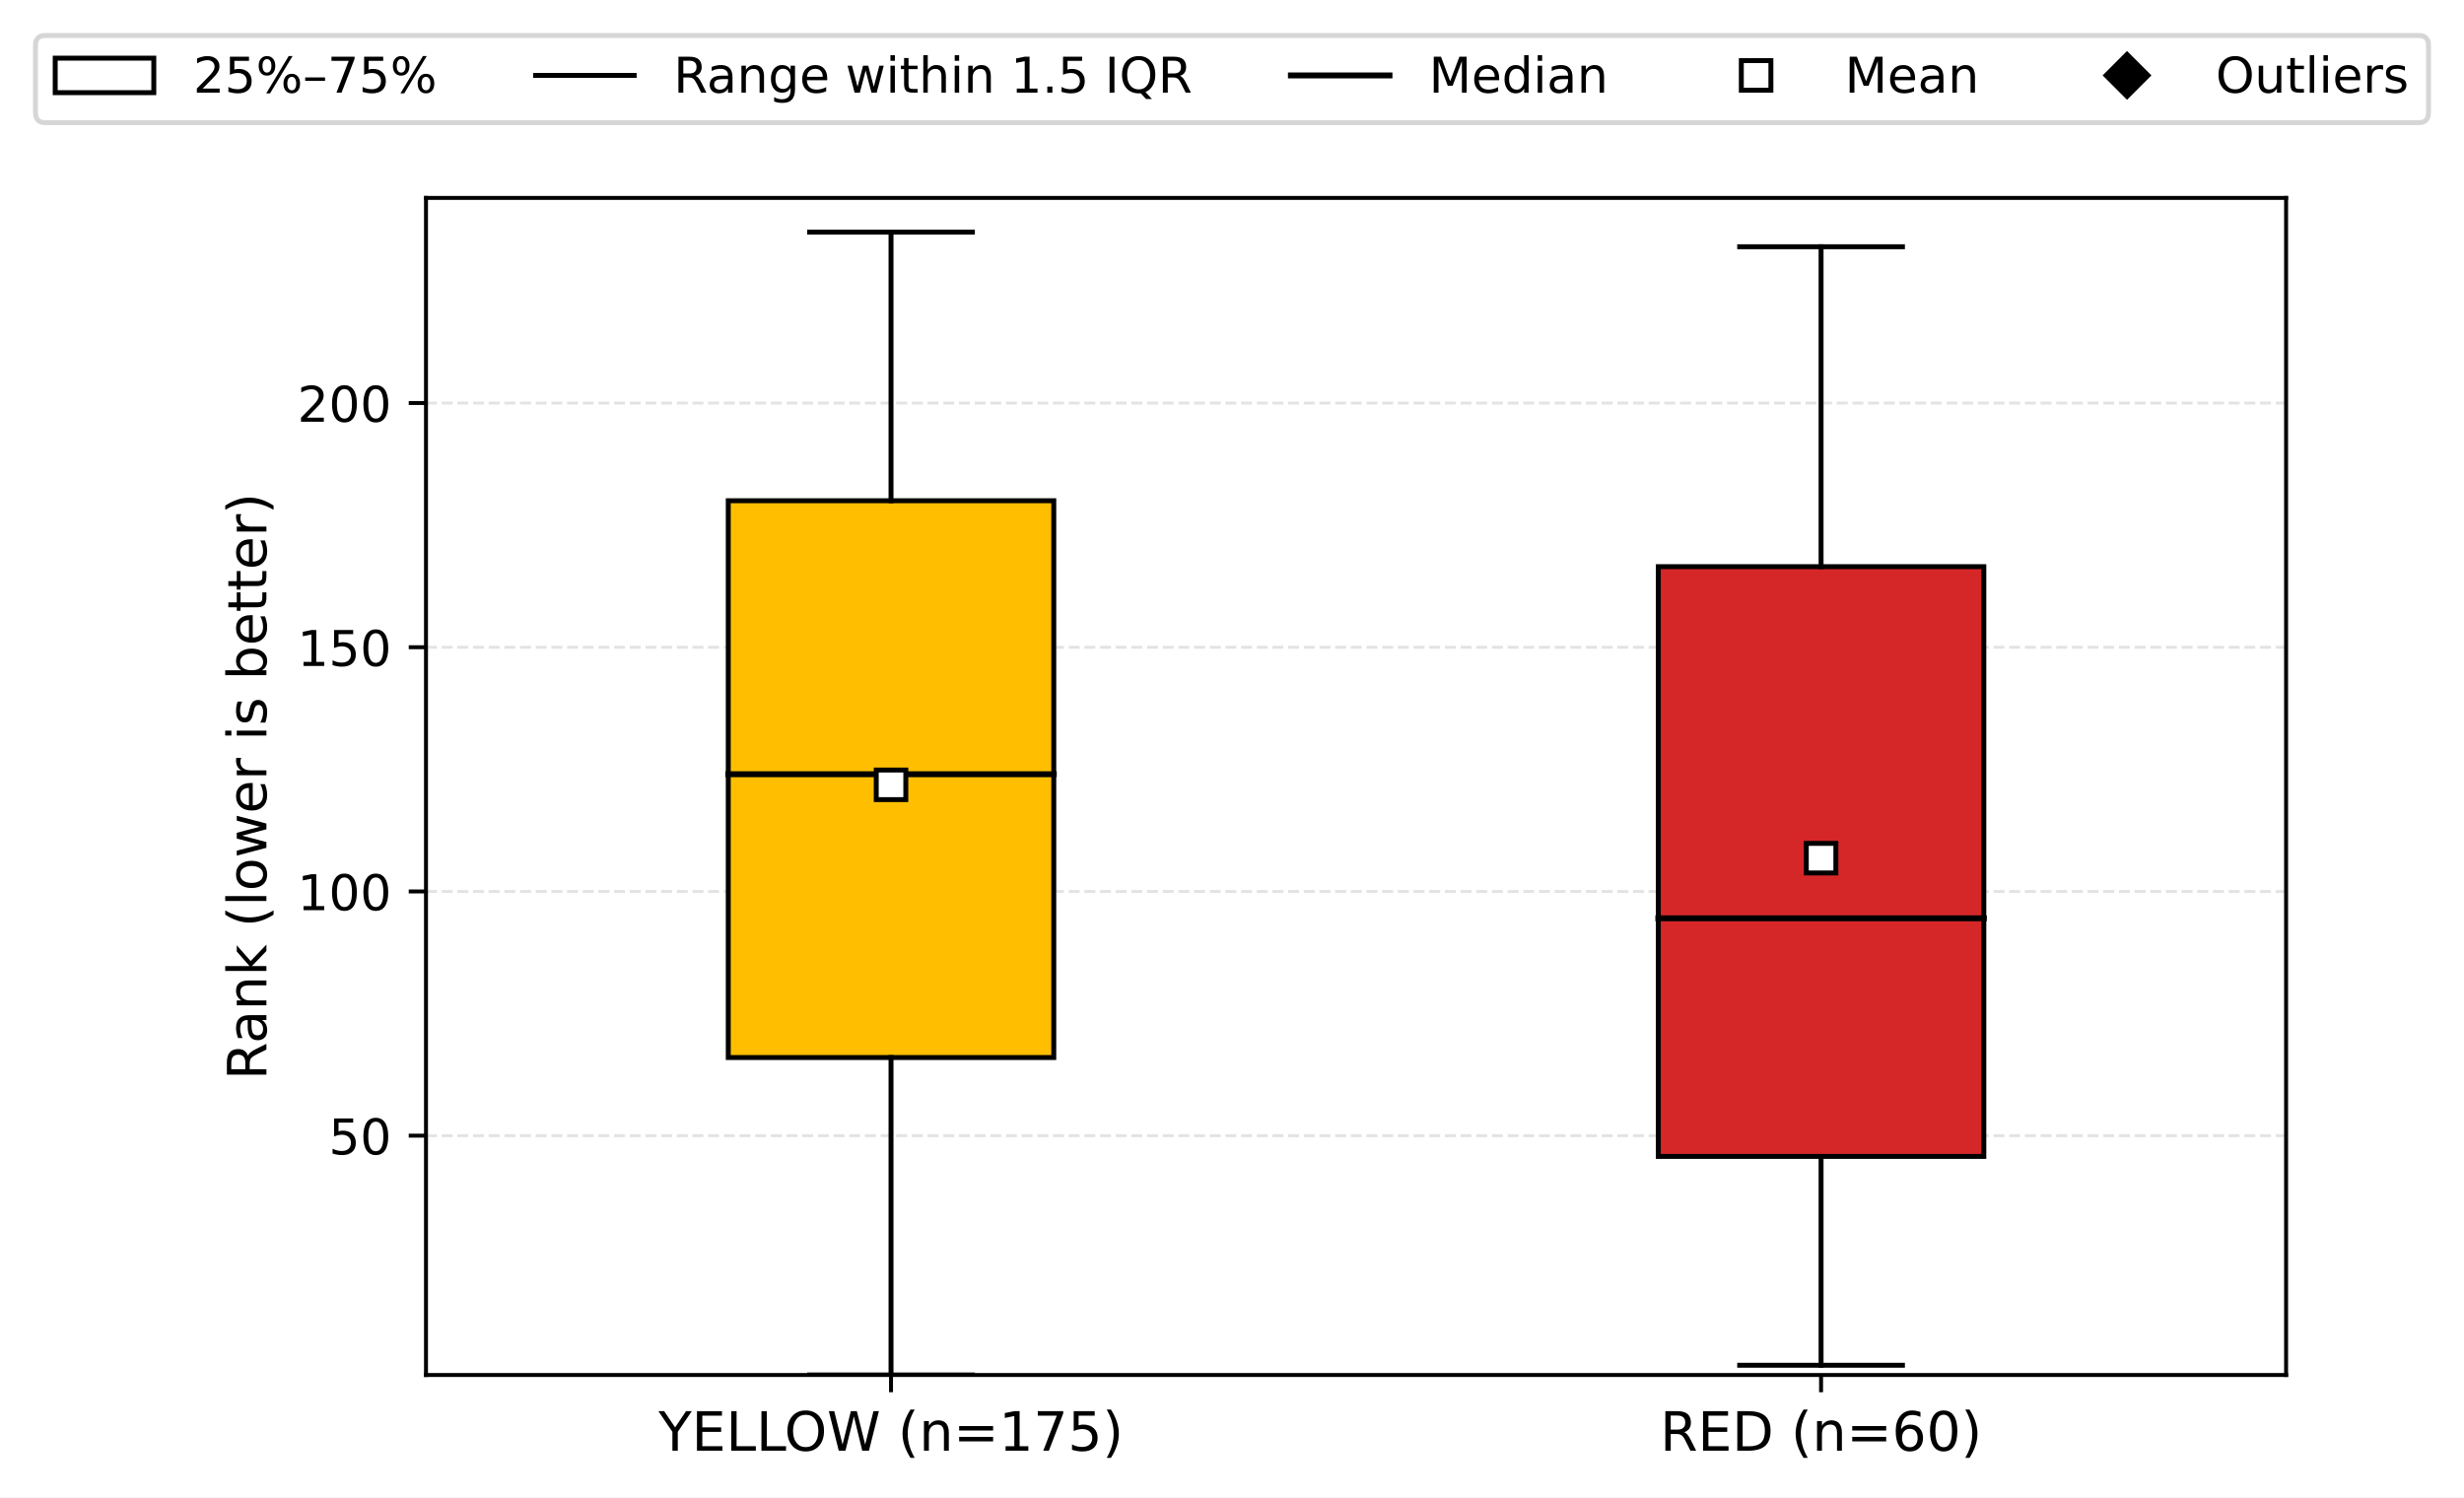
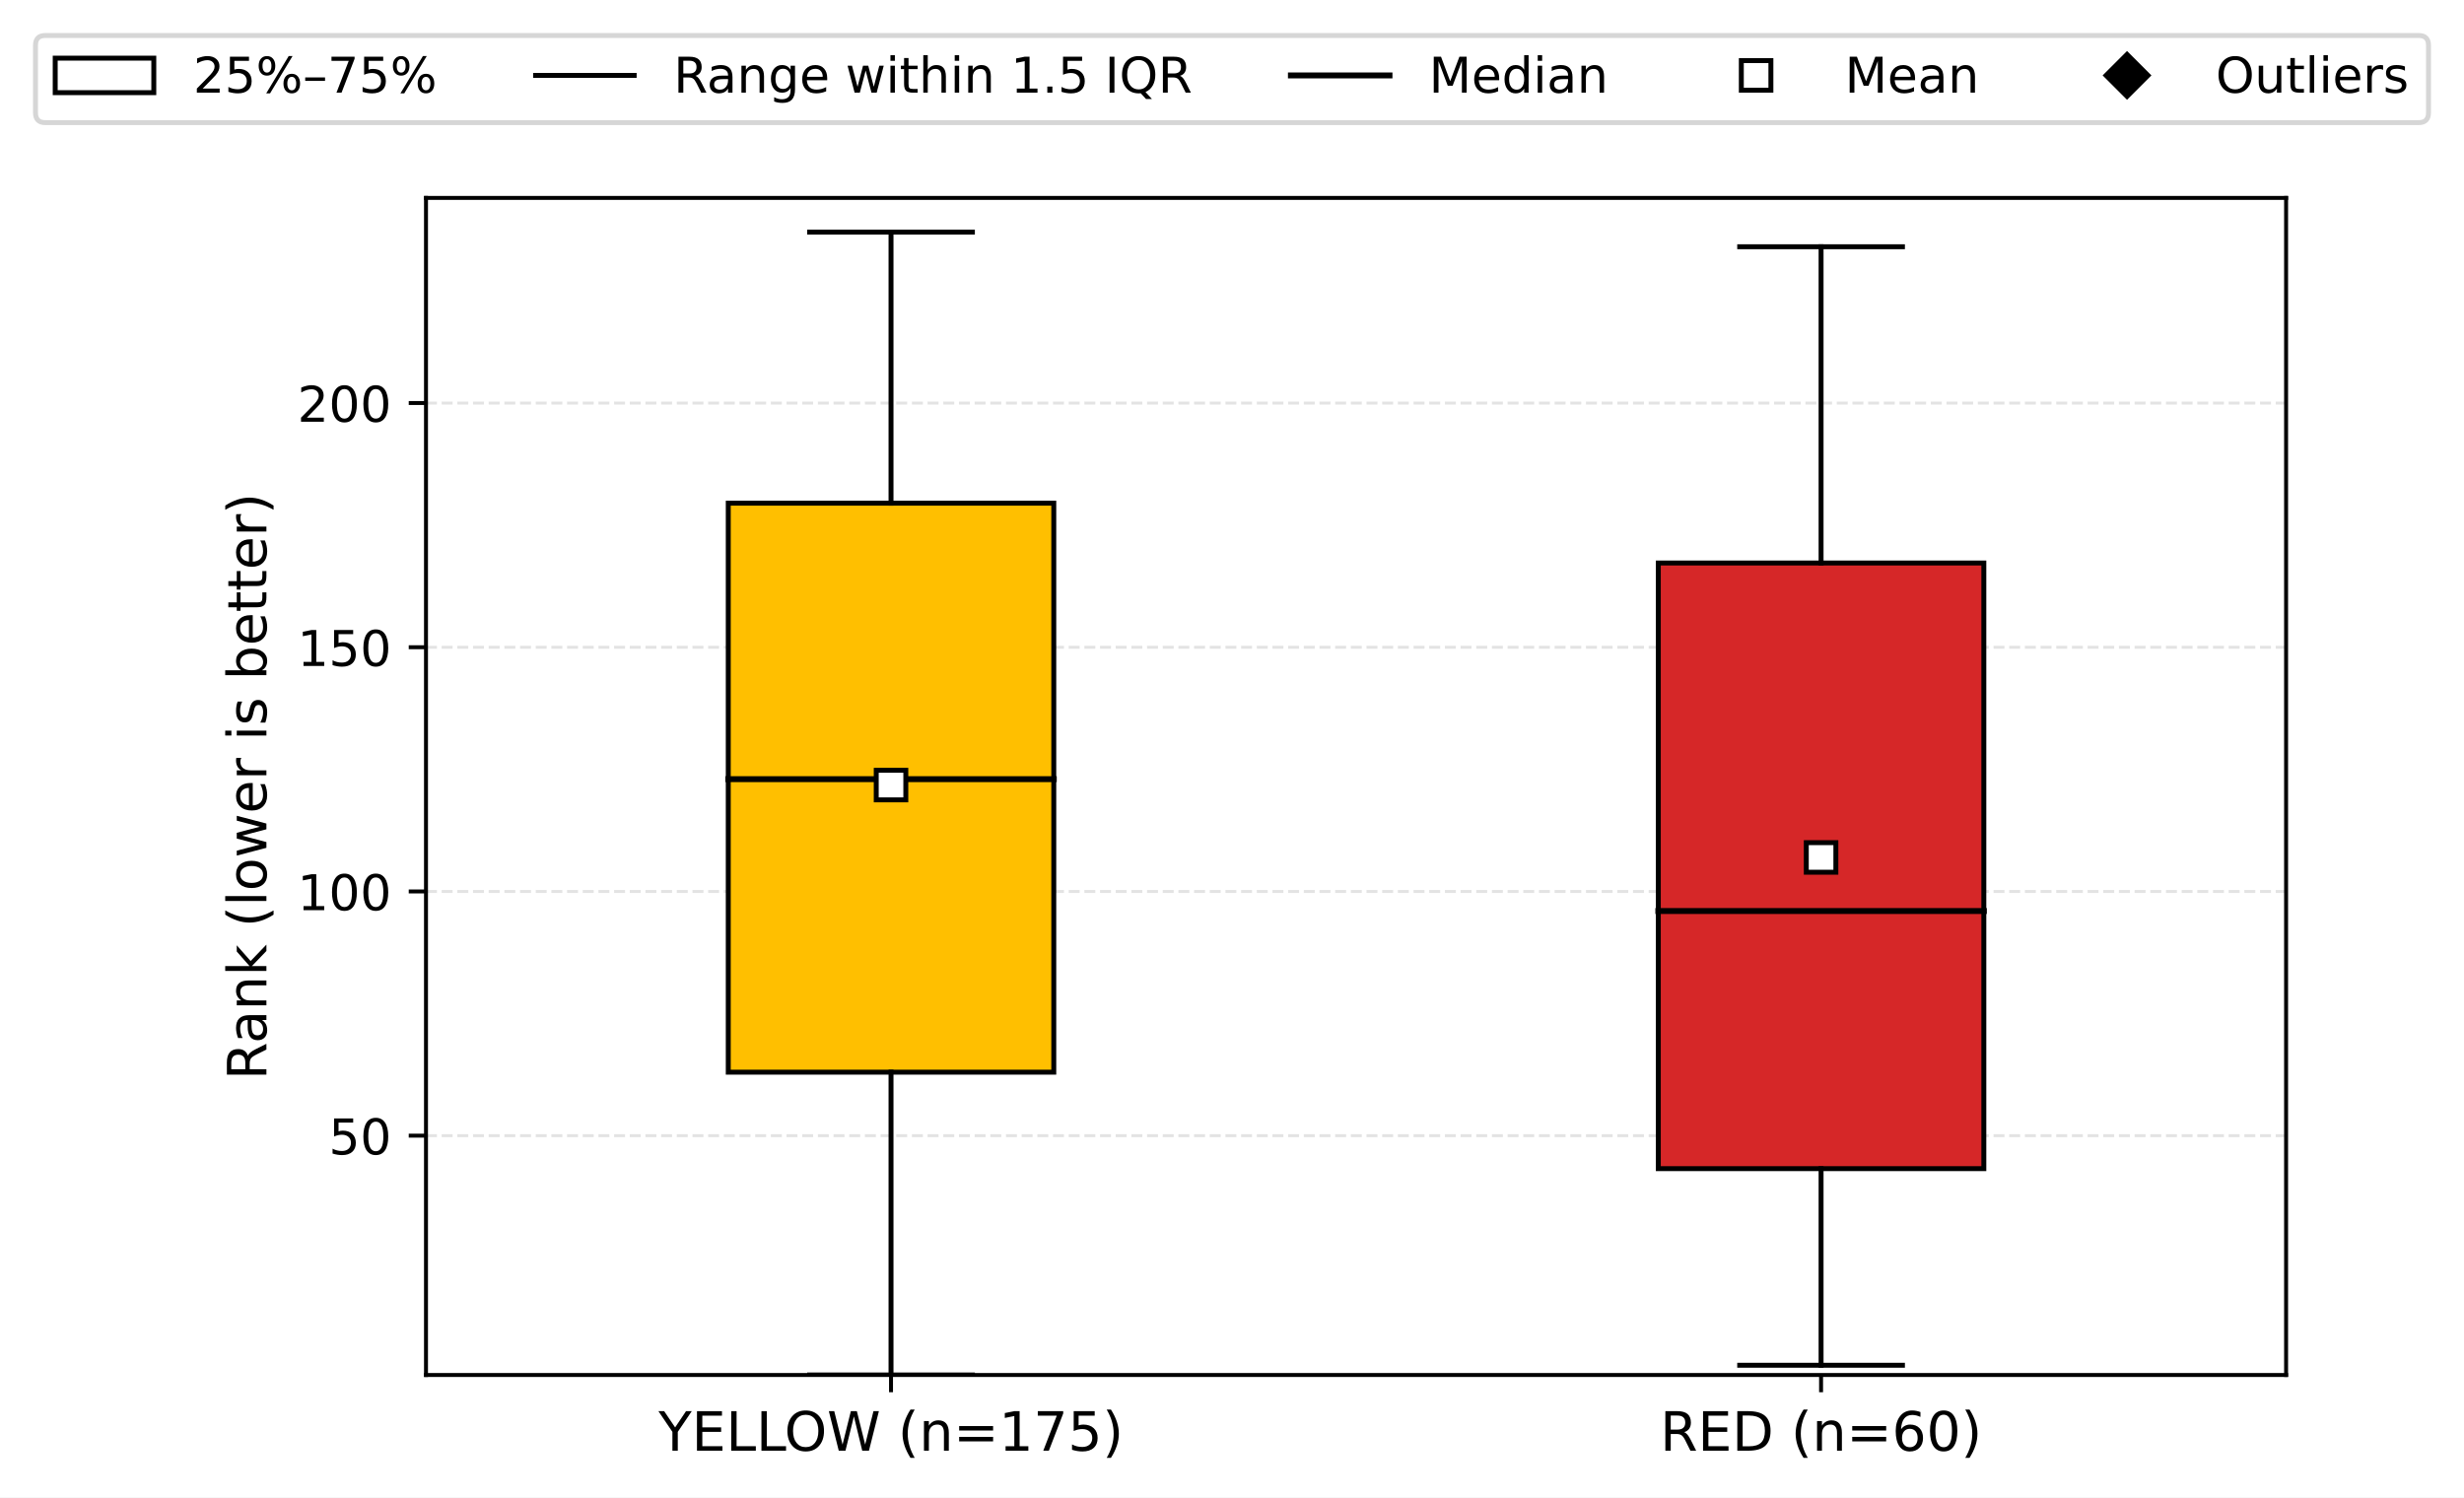
<svg xmlns="http://www.w3.org/2000/svg" xmlns:xlink="http://www.w3.org/1999/xlink" width="499.861pt" height="303.806pt" viewBox="0 0 499.861 303.806" version="1.1">
  <defs>
    <style type="text/css">*{stroke-linejoin: round; stroke-linecap: butt}</style>
  </defs>
  <g id="figure_1">
    <g id="patch_1">
      <path d="M -0 303.806  L 499.861 303.806  L 499.861 0  L -0 0  z " style="fill: #ffffff" />
    </g>
    <g id="axes_1">
      <g id="patch_2">
        <path d="M 86.42 278.96  L 463.77 278.96  L 463.77 40.152  L 86.42 40.152  z " style="fill: #ffffff" />
      </g>
      <g id="matplotlib.axis_1">
        <g id="xtick_1">
          <g id="line2d_1">
            <defs>
-               <path id="m452e6b4d7f" d="M 0 0  L 0 3.5  " style="stroke: #000000; stroke-width: 0.8" />
+               <path id="mafd6c88c99" d="M 0 0  L 0 3.5  " style="stroke: #000000; stroke-width: 0.8" />
            </defs>
            <g>
-               <use xlink:href="#m452e6b4d7f" x="180.758" y="278.96" style="stroke: #000000; stroke-width: 0.8" />
+               <use xlink:href="#mafd6c88c99" x="180.758" y="278.96" style="stroke: #000000; stroke-width: 0.8" />
            </g>
          </g>
          <g id="text_1">
            <g transform="translate(133.5938 294.3183) scale(0.11 -0.11)">
              <defs>
                <path id="DejaVuSans-59" d="M -13 4666  L 666 4666  L 1959 2747  L 3244 4666  L 3922 4666  L 2272 2222  L 2272 0  L 1638 0  L 1638 2222  L -13 4666  z " transform="scale(0.015625)" />
                <path id="DejaVuSans-45" d="M 628 4666  L 3578 4666  L 3578 4134  L 1259 4134  L 1259 2753  L 3481 2753  L 3481 2222  L 1259 2222  L 1259 531  L 3634 531  L 3634 0  L 628 0  L 628 4666  z " transform="scale(0.015625)" />
                <path id="DejaVuSans-4c" d="M 628 4666  L 1259 4666  L 1259 531  L 3531 531  L 3531 0  L 628 0  L 628 4666  z " transform="scale(0.015625)" />
                <path id="DejaVuSans-4f" d="M 2522 4238  Q 1834 4238 1429 3725  Q 1025 3213 1025 2328  Q 1025 1447 1429 934  Q 1834 422 2522 422  Q 3209 422 3611 934  Q 4013 1447 4013 2328  Q 4013 3213 3611 3725  Q 3209 4238 2522 4238  z M 2522 4750  Q 3503 4750 4090 4092  Q 4678 3434 4678 2328  Q 4678 1225 4090 567  Q 3503 -91 2522 -91  Q 1538 -91 948 565  Q 359 1222 359 2328  Q 359 3434 948 4092  Q 1538 4750 2522 4750  z " transform="scale(0.015625)" />
                <path id="DejaVuSans-57" d="M 213 4666  L 850 4666  L 1831 722  L 2809 4666  L 3519 4666  L 4500 722  L 5478 4666  L 6119 4666  L 4947 0  L 4153 0  L 3169 4050  L 2175 0  L 1381 0  L 213 4666  z " transform="scale(0.015625)" />
                <path id="DejaVuSans-20" transform="scale(0.015625)" />
                <path id="DejaVuSans-28" d="M 1984 4856  Q 1566 4138 1362 3434  Q 1159 2731 1159 2009  Q 1159 1288 1364 580  Q 1569 -128 1984 -844  L 1484 -844  Q 1016 -109 783 600  Q 550 1309 550 2009  Q 550 2706 781 3412  Q 1013 4119 1484 4856  L 1984 4856  z " transform="scale(0.015625)" />
                <path id="DejaVuSans-6e" d="M 3513 2113  L 3513 0  L 2938 0  L 2938 2094  Q 2938 2591 2744 2837  Q 2550 3084 2163 3084  Q 1697 3084 1428 2787  Q 1159 2491 1159 1978  L 1159 0  L 581 0  L 581 3500  L 1159 3500  L 1159 2956  Q 1366 3272 1645 3428  Q 1925 3584 2291 3584  Q 2894 3584 3203 3211  Q 3513 2838 3513 2113  z " transform="scale(0.015625)" />
                <path id="DejaVuSans-3d" d="M 678 2906  L 4684 2906  L 4684 2381  L 678 2381  L 678 2906  z M 678 1631  L 4684 1631  L 4684 1100  L 678 1100  L 678 1631  z " transform="scale(0.015625)" />
                <path id="DejaVuSans-31" d="M 794 531  L 1825 531  L 1825 4091  L 703 3866  L 703 4441  L 1819 4666  L 2450 4666  L 2450 531  L 3481 531  L 3481 0  L 794 0  L 794 531  z " transform="scale(0.015625)" />
                <path id="DejaVuSans-37" d="M 525 4666  L 3525 4666  L 3525 4397  L 1831 0  L 1172 0  L 2766 4134  L 525 4134  L 525 4666  z " transform="scale(0.015625)" />
                <path id="DejaVuSans-35" d="M 691 4666  L 3169 4666  L 3169 4134  L 1269 4134  L 1269 2991  Q 1406 3038 1543 3061  Q 1681 3084 1819 3084  Q 2600 3084 3056 2656  Q 3513 2228 3513 1497  Q 3513 744 3044 326  Q 2575 -91 1722 -91  Q 1428 -91 1123 -41  Q 819 9 494 109  L 494 744  Q 775 591 1075 516  Q 1375 441 1709 441  Q 2250 441 2565 725  Q 2881 1009 2881 1497  Q 2881 1984 2565 2268  Q 2250 2553 1709 2553  Q 1456 2553 1204 2497  Q 953 2441 691 2322  L 691 4666  z " transform="scale(0.015625)" />
                <path id="DejaVuSans-29" d="M 513 4856  L 1013 4856  Q 1481 4119 1714 3412  Q 1947 2706 1947 2009  Q 1947 1309 1714 600  Q 1481 -109 1013 -844  L 513 -844  Q 928 -128 1133 580  Q 1338 1288 1338 2009  Q 1338 2731 1133 3434  Q 928 4138 513 4856  z " transform="scale(0.015625)" />
              </defs>
              <use xlink:href="#DejaVuSans-59" />
              <use xlink:href="#DejaVuSans-45" x="61.084" />
              <use xlink:href="#DejaVuSans-4c" x="124.268" />
              <use xlink:href="#DejaVuSans-4c" x="179.98" />
              <use xlink:href="#DejaVuSans-4f" x="232.068" />
              <use xlink:href="#DejaVuSans-57" x="310.779" />
              <use xlink:href="#DejaVuSans-20" x="409.656" />
              <use xlink:href="#DejaVuSans-28" x="441.443" />
              <use xlink:href="#DejaVuSans-6e" x="480.457" />
              <use xlink:href="#DejaVuSans-3d" x="543.836" />
              <use xlink:href="#DejaVuSans-31" x="627.625" />
              <use xlink:href="#DejaVuSans-37" x="691.248" />
              <use xlink:href="#DejaVuSans-35" x="754.871" />
              <use xlink:href="#DejaVuSans-29" x="818.494" />
            </g>
          </g>
        </g>
        <g id="xtick_2">
          <g id="line2d_2">
            <g>
-               <use xlink:href="#m452e6b4d7f" x="369.433" y="278.96" style="stroke: #000000; stroke-width: 0.8" />
+               <use xlink:href="#mafd6c88c99" x="369.433" y="278.96" style="stroke: #000000; stroke-width: 0.8" />
            </g>
          </g>
          <g id="text_2">
            <g transform="translate(336.7681 294.3183) scale(0.11 -0.11)">
              <defs>
                <path id="DejaVuSans-52" d="M 2841 2188  Q 3044 2119 3236 1894  Q 3428 1669 3622 1275  L 4263 0  L 3584 0  L 2988 1197  Q 2756 1666 2539 1819  Q 2322 1972 1947 1972  L 1259 1972  L 1259 0  L 628 0  L 628 4666  L 2053 4666  Q 2853 4666 3247 4331  Q 3641 3997 3641 3322  Q 3641 2881 3436 2590  Q 3231 2300 2841 2188  z M 1259 4147  L 1259 2491  L 2053 2491  Q 2509 2491 2742 2702  Q 2975 2913 2975 3322  Q 2975 3731 2742 3939  Q 2509 4147 2053 4147  L 1259 4147  z " transform="scale(0.015625)" />
                <path id="DejaVuSans-44" d="M 1259 4147  L 1259 519  L 2022 519  Q 2988 519 3436 956  Q 3884 1394 3884 2338  Q 3884 3275 3436 3711  Q 2988 4147 2022 4147  L 1259 4147  z M 628 4666  L 1925 4666  Q 3281 4666 3915 4102  Q 4550 3538 4550 2338  Q 4550 1131 3912 565  Q 3275 0 1925 0  L 628 0  L 628 4666  z " transform="scale(0.015625)" />
                <path id="DejaVuSans-36" d="M 2113 2584  Q 1688 2584 1439 2293  Q 1191 2003 1191 1497  Q 1191 994 1439 701  Q 1688 409 2113 409  Q 2538 409 2786 701  Q 3034 994 3034 1497  Q 3034 2003 2786 2293  Q 2538 2584 2113 2584  z M 3366 4563  L 3366 3988  Q 3128 4100 2886 4159  Q 2644 4219 2406 4219  Q 1781 4219 1451 3797  Q 1122 3375 1075 2522  Q 1259 2794 1537 2939  Q 1816 3084 2150 3084  Q 2853 3084 3261 2657  Q 3669 2231 3669 1497  Q 3669 778 3244 343  Q 2819 -91 2113 -91  Q 1303 -91 875 529  Q 447 1150 447 2328  Q 447 3434 972 4092  Q 1497 4750 2381 4750  Q 2619 4750 2861 4703  Q 3103 4656 3366 4563  z " transform="scale(0.015625)" />
                <path id="DejaVuSans-30" d="M 2034 4250  Q 1547 4250 1301 3770  Q 1056 3291 1056 2328  Q 1056 1369 1301 889  Q 1547 409 2034 409  Q 2525 409 2770 889  Q 3016 1369 3016 2328  Q 3016 3291 2770 3770  Q 2525 4250 2034 4250  z M 2034 4750  Q 2819 4750 3233 4129  Q 3647 3509 3647 2328  Q 3647 1150 3233 529  Q 2819 -91 2034 -91  Q 1250 -91 836 529  Q 422 1150 422 2328  Q 422 3509 836 4129  Q 1250 4750 2034 4750  z " transform="scale(0.015625)" />
              </defs>
              <use xlink:href="#DejaVuSans-52" />
              <use xlink:href="#DejaVuSans-45" x="69.482" />
              <use xlink:href="#DejaVuSans-44" x="132.666" />
              <use xlink:href="#DejaVuSans-20" x="209.668" />
              <use xlink:href="#DejaVuSans-28" x="241.455" />
              <use xlink:href="#DejaVuSans-6e" x="280.469" />
              <use xlink:href="#DejaVuSans-3d" x="343.848" />
              <use xlink:href="#DejaVuSans-36" x="427.637" />
              <use xlink:href="#DejaVuSans-30" x="491.26" />
              <use xlink:href="#DejaVuSans-29" x="554.883" />
            </g>
          </g>
        </g>
      </g>
      <g id="matplotlib.axis_2">
        <g id="ytick_1">
          <g id="line2d_3">
-             <path d="M 86.42 230.406  L 463.77 230.406  " clip-path="url(#p48965dbfdc)" style="fill: none; stroke-dasharray: 2.22,0.96; stroke-dashoffset: 0; stroke: #b0b0b0; stroke-opacity: 0.35; stroke-width: 0.6" />
+             <path d="M 86.42 230.406  L 463.77 230.406  " clip-path="url(#paf63d0d4d3)" style="fill: none; stroke-dasharray: 2.22,0.96; stroke-dashoffset: 0; stroke: #b0b0b0; stroke-opacity: 0.35; stroke-width: 0.6" />
          </g>
          <g id="line2d_4">
            <defs>
-               <path id="mc204ae7a4b" d="M 0 0  L -3.5 0  " style="stroke: #000000; stroke-width: 0.8" />
+               <path id="m19efff97f9" d="M 0 0  L -3.5 0  " style="stroke: #000000; stroke-width: 0.8" />
            </defs>
            <g>
-               <use xlink:href="#mc204ae7a4b" x="86.42" y="230.406" style="stroke: #000000; stroke-width: 0.8" />
+               <use xlink:href="#m19efff97f9" x="86.42" y="230.406" style="stroke: #000000; stroke-width: 0.8" />
            </g>
          </g>
          <g id="text_3">
            <g transform="translate(66.69547 234.2049) scale(0.1 -0.1)">
              <use xlink:href="#DejaVuSans-35" />
              <use xlink:href="#DejaVuSans-30" x="63.623" />
            </g>
          </g>
        </g>
        <g id="ytick_2">
          <g id="line2d_5">
-             <path d="M 86.42 180.86  L 463.77 180.86  " clip-path="url(#p48965dbfdc)" style="fill: none; stroke-dasharray: 2.22,0.96; stroke-dashoffset: 0; stroke: #b0b0b0; stroke-opacity: 0.35; stroke-width: 0.6" />
+             <path d="M 86.42 180.86  L 463.77 180.86  " clip-path="url(#paf63d0d4d3)" style="fill: none; stroke-dasharray: 2.22,0.96; stroke-dashoffset: 0; stroke: #b0b0b0; stroke-opacity: 0.35; stroke-width: 0.6" />
          </g>
          <g id="line2d_6">
            <g>
-               <use xlink:href="#mc204ae7a4b" x="86.42" y="180.86" style="stroke: #000000; stroke-width: 0.8" />
+               <use xlink:href="#m19efff97f9" x="86.42" y="180.86" style="stroke: #000000; stroke-width: 0.8" />
            </g>
          </g>
          <g id="text_4">
            <g transform="translate(60.33297 184.6597) scale(0.1 -0.1)">
              <use xlink:href="#DejaVuSans-31" />
              <use xlink:href="#DejaVuSans-30" x="63.623" />
              <use xlink:href="#DejaVuSans-30" x="127.246" />
            </g>
          </g>
        </g>
        <g id="ytick_3">
          <g id="line2d_7">
-             <path d="M 86.42 131.315  L 463.77 131.315  " clip-path="url(#p48965dbfdc)" style="fill: none; stroke-dasharray: 2.22,0.96; stroke-dashoffset: 0; stroke: #b0b0b0; stroke-opacity: 0.35; stroke-width: 0.6" />
+             <path d="M 86.42 131.315  L 463.77 131.315  " clip-path="url(#paf63d0d4d3)" style="fill: none; stroke-dasharray: 2.22,0.96; stroke-dashoffset: 0; stroke: #b0b0b0; stroke-opacity: 0.35; stroke-width: 0.6" />
          </g>
          <g id="line2d_8">
            <g>
-               <use xlink:href="#mc204ae7a4b" x="86.42" y="131.315" style="stroke: #000000; stroke-width: 0.8" />
+               <use xlink:href="#m19efff97f9" x="86.42" y="131.315" style="stroke: #000000; stroke-width: 0.8" />
            </g>
          </g>
          <g id="text_5">
            <g transform="translate(60.33297 135.1144) scale(0.1 -0.1)">
              <use xlink:href="#DejaVuSans-31" />
              <use xlink:href="#DejaVuSans-35" x="63.623" />
              <use xlink:href="#DejaVuSans-30" x="127.246" />
            </g>
          </g>
        </g>
        <g id="ytick_4">
          <g id="line2d_9">
-             <path d="M 86.42 81.77  L 463.77 81.77  " clip-path="url(#p48965dbfdc)" style="fill: none; stroke-dasharray: 2.22,0.96; stroke-dashoffset: 0; stroke: #b0b0b0; stroke-opacity: 0.35; stroke-width: 0.6" />
+             <path d="M 86.42 81.77  L 463.77 81.77  " clip-path="url(#paf63d0d4d3)" style="fill: none; stroke-dasharray: 2.22,0.96; stroke-dashoffset: 0; stroke: #b0b0b0; stroke-opacity: 0.35; stroke-width: 0.6" />
          </g>
          <g id="line2d_10">
            <g>
-               <use xlink:href="#mc204ae7a4b" x="86.42" y="81.77" style="stroke: #000000; stroke-width: 0.8" />
+               <use xlink:href="#m19efff97f9" x="86.42" y="81.77" style="stroke: #000000; stroke-width: 0.8" />
            </g>
          </g>
          <g id="text_6">
            <g transform="translate(60.33297 85.56921) scale(0.1 -0.1)">
              <defs>
                <path id="DejaVuSans-32" d="M 1228 531  L 3431 531  L 3431 0  L 469 0  L 469 531  Q 828 903 1448 1529  Q 2069 2156 2228 2338  Q 2531 2678 2651 2914  Q 2772 3150 2772 3378  Q 2772 3750 2511 3984  Q 2250 4219 1831 4219  Q 1534 4219 1204 4116  Q 875 4013 500 3803  L 500 4441  Q 881 4594 1212 4672  Q 1544 4750 1819 4750  Q 2544 4750 2975 4387  Q 3406 4025 3406 3419  Q 3406 3131 3298 2873  Q 3191 2616 2906 2266  Q 2828 2175 2409 1742  Q 1991 1309 1228 531  z " transform="scale(0.015625)" />
              </defs>
              <use xlink:href="#DejaVuSans-32" />
              <use xlink:href="#DejaVuSans-30" x="63.623" />
              <use xlink:href="#DejaVuSans-30" x="127.246" />
            </g>
          </g>
        </g>
        <g id="text_7">
          <g transform="translate(54.04531 219.0935) rotate(-90) scale(0.11 -0.11)">
            <defs>
              <path id="DejaVuSans-61" d="M 2194 1759  Q 1497 1759 1228 1600  Q 959 1441 959 1056  Q 959 750 1161 570  Q 1363 391 1709 391  Q 2188 391 2477 730  Q 2766 1069 2766 1631  L 2766 1759  L 2194 1759  z M 3341 1997  L 3341 0  L 2766 0  L 2766 531  Q 2569 213 2275 61  Q 1981 -91 1556 -91  Q 1019 -91 701 211  Q 384 513 384 1019  Q 384 1609 779 1909  Q 1175 2209 1959 2209  L 2766 2209  L 2766 2266  Q 2766 2663 2505 2880  Q 2244 3097 1772 3097  Q 1472 3097 1187 3025  Q 903 2953 641 2809  L 641 3341  Q 956 3463 1253 3523  Q 1550 3584 1831 3584  Q 2591 3584 2966 3190  Q 3341 2797 3341 1997  z " transform="scale(0.015625)" />
              <path id="DejaVuSans-6b" d="M 581 4863  L 1159 4863  L 1159 1991  L 2875 3500  L 3609 3500  L 1753 1863  L 3688 0  L 2938 0  L 1159 1709  L 1159 0  L 581 0  L 581 4863  z " transform="scale(0.015625)" />
              <path id="DejaVuSans-6c" d="M 603 4863  L 1178 4863  L 1178 0  L 603 0  L 603 4863  z " transform="scale(0.015625)" />
              <path id="DejaVuSans-6f" d="M 1959 3097  Q 1497 3097 1228 2736  Q 959 2375 959 1747  Q 959 1119 1226 758  Q 1494 397 1959 397  Q 2419 397 2687 759  Q 2956 1122 2956 1747  Q 2956 2369 2687 2733  Q 2419 3097 1959 3097  z M 1959 3584  Q 2709 3584 3137 3096  Q 3566 2609 3566 1747  Q 3566 888 3137 398  Q 2709 -91 1959 -91  Q 1206 -91 779 398  Q 353 888 353 1747  Q 353 2609 779 3096  Q 1206 3584 1959 3584  z " transform="scale(0.015625)" />
              <path id="DejaVuSans-77" d="M 269 3500  L 844 3500  L 1563 769  L 2278 3500  L 2956 3500  L 3675 769  L 4391 3500  L 4966 3500  L 4050 0  L 3372 0  L 2619 2869  L 1863 0  L 1184 0  L 269 3500  z " transform="scale(0.015625)" />
              <path id="DejaVuSans-65" d="M 3597 1894  L 3597 1613  L 953 1613  Q 991 1019 1311 708  Q 1631 397 2203 397  Q 2534 397 2845 478  Q 3156 559 3463 722  L 3463 178  Q 3153 47 2828 -22  Q 2503 -91 2169 -91  Q 1331 -91 842 396  Q 353 884 353 1716  Q 353 2575 817 3079  Q 1281 3584 2069 3584  Q 2775 3584 3186 3129  Q 3597 2675 3597 1894  z M 3022 2063  Q 3016 2534 2758 2815  Q 2500 3097 2075 3097  Q 1594 3097 1305 2825  Q 1016 2553 972 2059  L 3022 2063  z " transform="scale(0.015625)" />
              <path id="DejaVuSans-72" d="M 2631 2963  Q 2534 3019 2420 3045  Q 2306 3072 2169 3072  Q 1681 3072 1420 2755  Q 1159 2438 1159 1844  L 1159 0  L 581 0  L 581 3500  L 1159 3500  L 1159 2956  Q 1341 3275 1631 3429  Q 1922 3584 2338 3584  Q 2397 3584 2469 3576  Q 2541 3569 2628 3553  L 2631 2963  z " transform="scale(0.015625)" />
              <path id="DejaVuSans-69" d="M 603 3500  L 1178 3500  L 1178 0  L 603 0  L 603 3500  z M 603 4863  L 1178 4863  L 1178 4134  L 603 4134  L 603 4863  z " transform="scale(0.015625)" />
              <path id="DejaVuSans-73" d="M 2834 3397  L 2834 2853  Q 2591 2978 2328 3040  Q 2066 3103 1784 3103  Q 1356 3103 1142 2972  Q 928 2841 928 2578  Q 928 2378 1081 2264  Q 1234 2150 1697 2047  L 1894 2003  Q 2506 1872 2764 1633  Q 3022 1394 3022 966  Q 3022 478 2636 193  Q 2250 -91 1575 -91  Q 1294 -91 989 -36  Q 684 19 347 128  L 347 722  Q 666 556 975 473  Q 1284 391 1588 391  Q 1994 391 2212 530  Q 2431 669 2431 922  Q 2431 1156 2273 1281  Q 2116 1406 1581 1522  L 1381 1569  Q 847 1681 609 1914  Q 372 2147 372 2553  Q 372 3047 722 3315  Q 1072 3584 1716 3584  Q 2034 3584 2315 3537  Q 2597 3491 2834 3397  z " transform="scale(0.015625)" />
              <path id="DejaVuSans-62" d="M 3116 1747  Q 3116 2381 2855 2742  Q 2594 3103 2138 3103  Q 1681 3103 1420 2742  Q 1159 2381 1159 1747  Q 1159 1113 1420 752  Q 1681 391 2138 391  Q 2594 391 2855 752  Q 3116 1113 3116 1747  z M 1159 2969  Q 1341 3281 1617 3432  Q 1894 3584 2278 3584  Q 2916 3584 3314 3078  Q 3713 2572 3713 1747  Q 3713 922 3314 415  Q 2916 -91 2278 -91  Q 1894 -91 1617 61  Q 1341 213 1159 525  L 1159 0  L 581 0  L 581 4863  L 1159 4863  L 1159 2969  z " transform="scale(0.015625)" />
              <path id="DejaVuSans-74" d="M 1172 4494  L 1172 3500  L 2356 3500  L 2356 3053  L 1172 3053  L 1172 1153  Q 1172 725 1289 603  Q 1406 481 1766 481  L 2356 481  L 2356 0  L 1766 0  Q 1100 0 847 248  Q 594 497 594 1153  L 594 3053  L 172 3053  L 172 3500  L 594 3500  L 594 4494  L 1172 4494  z " transform="scale(0.015625)" />
            </defs>
            <use xlink:href="#DejaVuSans-52" />
            <use xlink:href="#DejaVuSans-61" x="67.232" />
            <use xlink:href="#DejaVuSans-6e" x="128.512" />
            <use xlink:href="#DejaVuSans-6b" x="191.891" />
            <use xlink:href="#DejaVuSans-20" x="249.801" />
            <use xlink:href="#DejaVuSans-28" x="281.588" />
            <use xlink:href="#DejaVuSans-6c" x="320.602" />
            <use xlink:href="#DejaVuSans-6f" x="348.385" />
            <use xlink:href="#DejaVuSans-77" x="409.566" />
            <use xlink:href="#DejaVuSans-65" x="491.354" />
            <use xlink:href="#DejaVuSans-72" x="552.877" />
            <use xlink:href="#DejaVuSans-20" x="593.99" />
            <use xlink:href="#DejaVuSans-69" x="625.777" />
            <use xlink:href="#DejaVuSans-73" x="653.561" />
            <use xlink:href="#DejaVuSans-20" x="705.66" />
            <use xlink:href="#DejaVuSans-62" x="737.447" />
            <use xlink:href="#DejaVuSans-65" x="800.924" />
            <use xlink:href="#DejaVuSans-74" x="862.447" />
            <use xlink:href="#DejaVuSans-74" x="901.656" />
            <use xlink:href="#DejaVuSans-65" x="940.865" />
            <use xlink:href="#DejaVuSans-72" x="1002.389" />
            <use xlink:href="#DejaVuSans-29" x="1043.502" />
          </g>
        </g>
      </g>
      <g id="patch_3">
-         <path d="M 147.74 214.551  L 213.776 214.551  L 213.776 101.588  L 147.74 101.588  L 147.74 214.551  z " clip-path="url(#p48965dbfdc)" style="fill: #ffbf00; stroke: #000000; stroke-linejoin: miter" />
+         <path d="M 147.74 217.524  L 213.776 217.524  L 213.776 102.084  L 147.74 102.084  L 147.74 217.524  z " clip-path="url(#paf63d0d4d3)" style="fill: #ffbf00; stroke: #000000; stroke-linejoin: miter" />
      </g>
      <g id="line2d_11">
-         <path d="M 180.758 214.551  L 180.758 278.96  " clip-path="url(#p48965dbfdc)" style="fill: none; stroke: #000000; stroke-linecap: square" />
+         <path d="M 180.758 217.524  L 180.758 278.96  " clip-path="url(#paf63d0d4d3)" style="fill: none; stroke: #000000; stroke-linecap: square" />
      </g>
      <g id="line2d_12">
-         <path d="M 180.758 101.588  L 180.758 47.088  " clip-path="url(#p48965dbfdc)" style="fill: none; stroke: #000000; stroke-linecap: square" />
+         <path d="M 180.758 102.084  L 180.758 47.088  " clip-path="url(#paf63d0d4d3)" style="fill: none; stroke: #000000; stroke-linecap: square" />
      </g>
      <g id="line2d_13">
-         <path d="M 164.249 278.96  L 197.267 278.96  " clip-path="url(#p48965dbfdc)" style="fill: none; stroke: #000000; stroke-linecap: square" />
+         <path d="M 164.249 278.96  L 197.267 278.96  " clip-path="url(#paf63d0d4d3)" style="fill: none; stroke: #000000; stroke-linecap: square" />
      </g>
      <g id="line2d_14">
-         <path d="M 164.249 47.088  L 197.267 47.088  " clip-path="url(#p48965dbfdc)" style="fill: none; stroke: #000000; stroke-linecap: square" />
+         <path d="M 164.249 47.088  L 197.267 47.088  " clip-path="url(#paf63d0d4d3)" style="fill: none; stroke: #000000; stroke-linecap: square" />
      </g>
      <g id="line2d_15" />
      <g id="patch_4">
-         <path d="M 336.415 234.617  L 402.451 234.617  L 402.451 114.965  L 336.415 114.965  L 336.415 234.617  z " clip-path="url(#p48965dbfdc)" style="fill: #d62728; stroke: #000000; stroke-linejoin: miter" />
+         <path d="M 336.415 237.094  L 402.451 237.094  L 402.451 114.222  L 336.415 114.222  L 336.415 237.094  z " clip-path="url(#paf63d0d4d3)" style="fill: #d62728; stroke: #000000; stroke-linejoin: miter" />
      </g>
      <g id="line2d_16">
-         <path d="M 369.433 234.617  L 369.433 276.978  " clip-path="url(#p48965dbfdc)" style="fill: none; stroke: #000000; stroke-linecap: square" />
+         <path d="M 369.433 237.094  L 369.433 276.978  " clip-path="url(#paf63d0d4d3)" style="fill: none; stroke: #000000; stroke-linecap: square" />
      </g>
      <g id="line2d_17">
-         <path d="M 369.433 114.965  L 369.433 50.061  " clip-path="url(#p48965dbfdc)" style="fill: none; stroke: #000000; stroke-linecap: square" />
+         <path d="M 369.433 114.222  L 369.433 50.061  " clip-path="url(#paf63d0d4d3)" style="fill: none; stroke: #000000; stroke-linecap: square" />
      </g>
      <g id="line2d_18">
-         <path d="M 352.924 276.978  L 385.942 276.978  " clip-path="url(#p48965dbfdc)" style="fill: none; stroke: #000000; stroke-linecap: square" />
+         <path d="M 352.924 276.978  L 385.942 276.978  " clip-path="url(#paf63d0d4d3)" style="fill: none; stroke: #000000; stroke-linecap: square" />
      </g>
      <g id="line2d_19">
-         <path d="M 352.924 50.061  L 385.942 50.061  " clip-path="url(#p48965dbfdc)" style="fill: none; stroke: #000000; stroke-linecap: square" />
+         <path d="M 352.924 50.061  L 385.942 50.061  " clip-path="url(#paf63d0d4d3)" style="fill: none; stroke: #000000; stroke-linecap: square" />
      </g>
      <g id="line2d_20" />
      <g id="line2d_21">
-         <path d="M 147.74 157.079  L 213.776 157.079  " clip-path="url(#p48965dbfdc)" style="fill: none; stroke: #000000; stroke-width: 1.2; stroke-linecap: square" />
+         <path d="M 147.74 158.07  L 213.776 158.07  " clip-path="url(#paf63d0d4d3)" style="fill: none; stroke: #000000; stroke-width: 1.2; stroke-linecap: square" />
      </g>
      <g id="line2d_22">
        <defs>
-           <path id="m492118ebcd" d="M -3 3  L 3 3  L 3 -3  L -3 -3  z " style="stroke: #000000; stroke-linejoin: miter" />
+           <path id="m6dc0541cad" d="M -3 3  L 3 3  L 3 -3  L -3 -3  z " style="stroke: #000000; stroke-linejoin: miter" />
        </defs>
-         <g clip-path="url(#p48965dbfdc)">
-           <use xlink:href="#m492118ebcd" x="180.758" y="159.225" style="fill: #ffffff; stroke: #000000; stroke-linejoin: miter" />
+         <g clip-path="url(#paf63d0d4d3)">
+           <use xlink:href="#m6dc0541cad" x="180.758" y="159.276" style="fill: #ffffff; stroke: #000000; stroke-linejoin: miter" />
        </g>
      </g>
      <g id="line2d_23">
-         <path d="M 336.415 186.31  L 402.451 186.31  " clip-path="url(#p48965dbfdc)" style="fill: none; stroke: #000000; stroke-width: 1.2; stroke-linecap: square" />
+         <path d="M 336.415 184.824  L 402.451 184.824  " clip-path="url(#paf63d0d4d3)" style="fill: none; stroke: #000000; stroke-width: 1.2; stroke-linecap: square" />
      </g>
      <g id="line2d_24">
-         <g clip-path="url(#p48965dbfdc)">
-           <use xlink:href="#m492118ebcd" x="369.433" y="174.106" style="fill: #ffffff; stroke: #000000; stroke-linejoin: miter" />
+         <g clip-path="url(#paf63d0d4d3)">
+           <use xlink:href="#m6dc0541cad" x="369.433" y="173.957" style="fill: #ffffff; stroke: #000000; stroke-linejoin: miter" />
        </g>
      </g>
      <g id="patch_5">
        <path d="M 86.42 278.96  L 86.42 40.152  " style="fill: none; stroke: #000000; stroke-width: 0.8; stroke-linejoin: miter; stroke-linecap: square" />
      </g>
      <g id="patch_6">
        <path d="M 463.77 278.96  L 463.77 40.152  " style="fill: none; stroke: #000000; stroke-width: 0.8; stroke-linejoin: miter; stroke-linecap: square" />
      </g>
      <g id="patch_7">
        <path d="M 86.42 278.96  L 463.77 278.96  " style="fill: none; stroke: #000000; stroke-width: 0.8; stroke-linejoin: miter; stroke-linecap: square" />
      </g>
      <g id="patch_8">
        <path d="M 86.42 40.152  L 463.77 40.152  " style="fill: none; stroke: #000000; stroke-width: 0.8; stroke-linejoin: miter; stroke-linecap: square" />
      </g>
    </g>
    <g id="legend_1">
      <g id="patch_9">
        <path d="M 9.2 24.878  L 490.661 24.878  Q 492.661 24.878 492.661 22.878  L 492.661 9.2  Q 492.661 7.2 490.661 7.2  L 9.2 7.2  Q 7.2 7.2 7.2 9.2  L 7.2 22.878  Q 7.2 24.878 9.2 24.878  z " style="fill: #ffffff; opacity: 0.8; stroke: #cccccc; stroke-linejoin: miter" />
      </g>
      <g id="patch_10">
        <path d="M 11.2 18.798  L 31.2 18.798  L 31.2 11.798  L 11.2 11.798  L 11.2 18.798  z " style="fill: none; stroke: #000000; stroke-linejoin: miter" />
      </g>
      <g id="text_8">
        <g transform="translate(39.2 18.79844) scale(0.1 -0.1)">
          <defs>
            <path id="DejaVuSans-25" d="M 4653 2053  Q 4381 2053 4226 1822  Q 4072 1591 4072 1178  Q 4072 772 4226 539  Q 4381 306 4653 306  Q 4919 306 5073 539  Q 5228 772 5228 1178  Q 5228 1588 5073 1820  Q 4919 2053 4653 2053  z M 4653 2450  Q 5147 2450 5437 2106  Q 5728 1763 5728 1178  Q 5728 594 5436 251  Q 5144 -91 4653 -91  Q 4153 -91 3862 251  Q 3572 594 3572 1178  Q 3572 1766 3864 2108  Q 4156 2450 4653 2450  z M 1428 4353  Q 1159 4353 1004 4120  Q 850 3888 850 3481  Q 850 3069 1003 2837  Q 1156 2606 1428 2606  Q 1700 2606 1854 2837  Q 2009 3069 2009 3481  Q 2009 3884 1853 4118  Q 1697 4353 1428 4353  z M 4250 4750  L 4750 4750  L 1831 -91  L 1331 -91  L 4250 4750  z M 1428 4750  Q 1922 4750 2215 4408  Q 2509 4066 2509 3481  Q 2509 2891 2217 2550  Q 1925 2209 1428 2209  Q 931 2209 642 2551  Q 353 2894 353 3481  Q 353 4063 643 4406  Q 934 4750 1428 4750  z " transform="scale(0.015625)" />
            <path id="DejaVuSans-2013" d="M 313 1978  L 2888 1978  L 2888 1528  L 313 1528  L 313 1978  z " transform="scale(0.015625)" />
          </defs>
          <use xlink:href="#DejaVuSans-32" />
          <use xlink:href="#DejaVuSans-35" x="63.623" />
          <use xlink:href="#DejaVuSans-25" x="127.246" />
          <use xlink:href="#DejaVuSans-2013" x="222.266" />
          <use xlink:href="#DejaVuSans-37" x="272.266" />
          <use xlink:href="#DejaVuSans-35" x="335.889" />
          <use xlink:href="#DejaVuSans-25" x="399.512" />
        </g>
      </g>
      <g id="line2d_25">
        <path d="M 108.653 15.298  L 118.653 15.298  L 128.653 15.298  " style="fill: none; stroke: #000000; stroke-linecap: square" />
      </g>
      <g id="text_9">
        <g transform="translate(136.6531 18.79844) scale(0.1 -0.1)">
          <defs>
            <path id="DejaVuSans-67" d="M 2906 1791  Q 2906 2416 2648 2759  Q 2391 3103 1925 3103  Q 1463 3103 1205 2759  Q 947 2416 947 1791  Q 947 1169 1205 825  Q 1463 481 1925 481  Q 2391 481 2648 825  Q 2906 1169 2906 1791  z M 3481 434  Q 3481 -459 3084 -895  Q 2688 -1331 1869 -1331  Q 1566 -1331 1297 -1286  Q 1028 -1241 775 -1147  L 775 -588  Q 1028 -725 1275 -790  Q 1522 -856 1778 -856  Q 2344 -856 2625 -561  Q 2906 -266 2906 331  L 2906 616  Q 2728 306 2450 153  Q 2172 0 1784 0  Q 1141 0 747 490  Q 353 981 353 1791  Q 353 2603 747 3093  Q 1141 3584 1784 3584  Q 2172 3584 2450 3431  Q 2728 3278 2906 2969  L 2906 3500  L 3481 3500  L 3481 434  z " transform="scale(0.015625)" />
            <path id="DejaVuSans-68" d="M 3513 2113  L 3513 0  L 2938 0  L 2938 2094  Q 2938 2591 2744 2837  Q 2550 3084 2163 3084  Q 1697 3084 1428 2787  Q 1159 2491 1159 1978  L 1159 0  L 581 0  L 581 4863  L 1159 4863  L 1159 2956  Q 1366 3272 1645 3428  Q 1925 3584 2291 3584  Q 2894 3584 3203 3211  Q 3513 2838 3513 2113  z " transform="scale(0.015625)" />
            <path id="DejaVuSans-2e" d="M 684 794  L 1344 794  L 1344 0  L 684 0  L 684 794  z " transform="scale(0.015625)" />
            <path id="DejaVuSans-49" d="M 628 4666  L 1259 4666  L 1259 0  L 628 0  L 628 4666  z " transform="scale(0.015625)" />
            <path id="DejaVuSans-51" d="M 2522 4238  Q 1834 4238 1429 3725  Q 1025 3213 1025 2328  Q 1025 1447 1429 934  Q 1834 422 2522 422  Q 3209 422 3611 934  Q 4013 1447 4013 2328  Q 4013 3213 3611 3725  Q 3209 4238 2522 4238  z M 3406 84  L 4238 -825  L 3475 -825  L 2784 -78  Q 2681 -84 2626 -87  Q 2572 -91 2522 -91  Q 1538 -91 948 567  Q 359 1225 359 2328  Q 359 3434 948 4092  Q 1538 4750 2522 4750  Q 3503 4750 4090 4092  Q 4678 3434 4678 2328  Q 4678 1516 4351 937  Q 4025 359 3406 84  z " transform="scale(0.015625)" />
          </defs>
          <use xlink:href="#DejaVuSans-52" />
          <use xlink:href="#DejaVuSans-61" x="67.232" />
          <use xlink:href="#DejaVuSans-6e" x="128.512" />
          <use xlink:href="#DejaVuSans-67" x="191.891" />
          <use xlink:href="#DejaVuSans-65" x="255.367" />
          <use xlink:href="#DejaVuSans-20" x="316.891" />
          <use xlink:href="#DejaVuSans-77" x="348.678" />
          <use xlink:href="#DejaVuSans-69" x="430.465" />
          <use xlink:href="#DejaVuSans-74" x="458.248" />
          <use xlink:href="#DejaVuSans-68" x="497.457" />
          <use xlink:href="#DejaVuSans-69" x="560.836" />
          <use xlink:href="#DejaVuSans-6e" x="588.619" />
          <use xlink:href="#DejaVuSans-20" x="651.998" />
          <use xlink:href="#DejaVuSans-31" x="683.785" />
          <use xlink:href="#DejaVuSans-2e" x="747.408" />
          <use xlink:href="#DejaVuSans-35" x="779.195" />
          <use xlink:href="#DejaVuSans-20" x="842.818" />
          <use xlink:href="#DejaVuSans-49" x="874.605" />
          <use xlink:href="#DejaVuSans-51" x="904.098" />
          <use xlink:href="#DejaVuSans-52" x="982.809" />
        </g>
      </g>
      <g id="line2d_26">
        <path d="M 261.881 15.298  L 271.881 15.298  L 281.881 15.298  " style="fill: none; stroke: #000000; stroke-width: 1.2; stroke-linecap: square" />
      </g>
      <g id="text_10">
        <g transform="translate(289.8813 18.79844) scale(0.1 -0.1)">
          <defs>
            <path id="DejaVuSans-4d" d="M 628 4666  L 1569 4666  L 2759 1491  L 3956 4666  L 4897 4666  L 4897 0  L 4281 0  L 4281 4097  L 3078 897  L 2444 897  L 1241 4097  L 1241 0  L 628 0  L 628 4666  z " transform="scale(0.015625)" />
            <path id="DejaVuSans-64" d="M 2906 2969  L 2906 4863  L 3481 4863  L 3481 0  L 2906 0  L 2906 525  Q 2725 213 2448 61  Q 2172 -91 1784 -91  Q 1150 -91 751 415  Q 353 922 353 1747  Q 353 2572 751 3078  Q 1150 3584 1784 3584  Q 2172 3584 2448 3432  Q 2725 3281 2906 2969  z M 947 1747  Q 947 1113 1208 752  Q 1469 391 1925 391  Q 2381 391 2643 752  Q 2906 1113 2906 1747  Q 2906 2381 2643 2742  Q 2381 3103 1925 3103  Q 1469 3103 1208 2742  Q 947 2381 947 1747  z " transform="scale(0.015625)" />
          </defs>
          <use xlink:href="#DejaVuSans-4d" />
          <use xlink:href="#DejaVuSans-65" x="86.279" />
          <use xlink:href="#DejaVuSans-64" x="147.803" />
          <use xlink:href="#DejaVuSans-69" x="211.279" />
          <use xlink:href="#DejaVuSans-61" x="239.062" />
          <use xlink:href="#DejaVuSans-6e" x="300.342" />
        </g>
      </g>
      <g id="line2d_27">
        <g>
-           <use xlink:href="#m492118ebcd" x="356.255" y="15.298" style="fill: #ffffff; stroke: #000000; stroke-linejoin: miter" />
+           <use xlink:href="#m6dc0541cad" x="356.255" y="15.298" style="fill: #ffffff; stroke: #000000; stroke-linejoin: miter" />
        </g>
      </g>
      <g id="text_11">
        <g transform="translate(374.2547 18.79844) scale(0.1 -0.1)">
          <use xlink:href="#DejaVuSans-4d" />
          <use xlink:href="#DejaVuSans-65" x="86.279" />
          <use xlink:href="#DejaVuSans-61" x="147.803" />
          <use xlink:href="#DejaVuSans-6e" x="209.082" />
        </g>
      </g>
      <g id="line2d_28">
        <defs>
-           <path id="m9de4661d13" d="M 0 4.243  L 4.243 0  L 0 -4.243  L -4.243 0  z " style="stroke: #000000; stroke-linejoin: miter" />
+           <path id="m693dc1c45b" d="M 0 4.243  L 4.243 0  L 0 -4.243  L -4.243 0  z " style="stroke: #000000; stroke-linejoin: miter" />
        </defs>
        <g>
-           <use xlink:href="#m9de4661d13" x="431.502" y="15.298" style="stroke: #000000; stroke-linejoin: miter" />
+           <use xlink:href="#m693dc1c45b" x="431.502" y="15.298" style="stroke: #000000; stroke-linejoin: miter" />
        </g>
      </g>
      <g id="text_12">
        <g transform="translate(449.5016 18.79844) scale(0.1 -0.1)">
          <defs>
            <path id="DejaVuSans-75" d="M 544 1381  L 544 3500  L 1119 3500  L 1119 1403  Q 1119 906 1312 657  Q 1506 409 1894 409  Q 2359 409 2629 706  Q 2900 1003 2900 1516  L 2900 3500  L 3475 3500  L 3475 0  L 2900 0  L 2900 538  Q 2691 219 2414 64  Q 2138 -91 1772 -91  Q 1169 -91 856 284  Q 544 659 544 1381  z M 1991 3584  L 1991 3584  z " transform="scale(0.015625)" />
          </defs>
          <use xlink:href="#DejaVuSans-4f" />
          <use xlink:href="#DejaVuSans-75" x="78.711" />
          <use xlink:href="#DejaVuSans-74" x="142.09" />
          <use xlink:href="#DejaVuSans-6c" x="181.299" />
          <use xlink:href="#DejaVuSans-69" x="209.082" />
          <use xlink:href="#DejaVuSans-65" x="236.865" />
          <use xlink:href="#DejaVuSans-72" x="298.389" />
          <use xlink:href="#DejaVuSans-73" x="339.502" />
        </g>
      </g>
    </g>
  </g>
  <defs>
-     <clipPath id="p48965dbfdc">
+     <clipPath id="paf63d0d4d3">
      <rect x="86.42" y="40.152" width="377.35" height="238.808" />
    </clipPath>
  </defs>
</svg>
